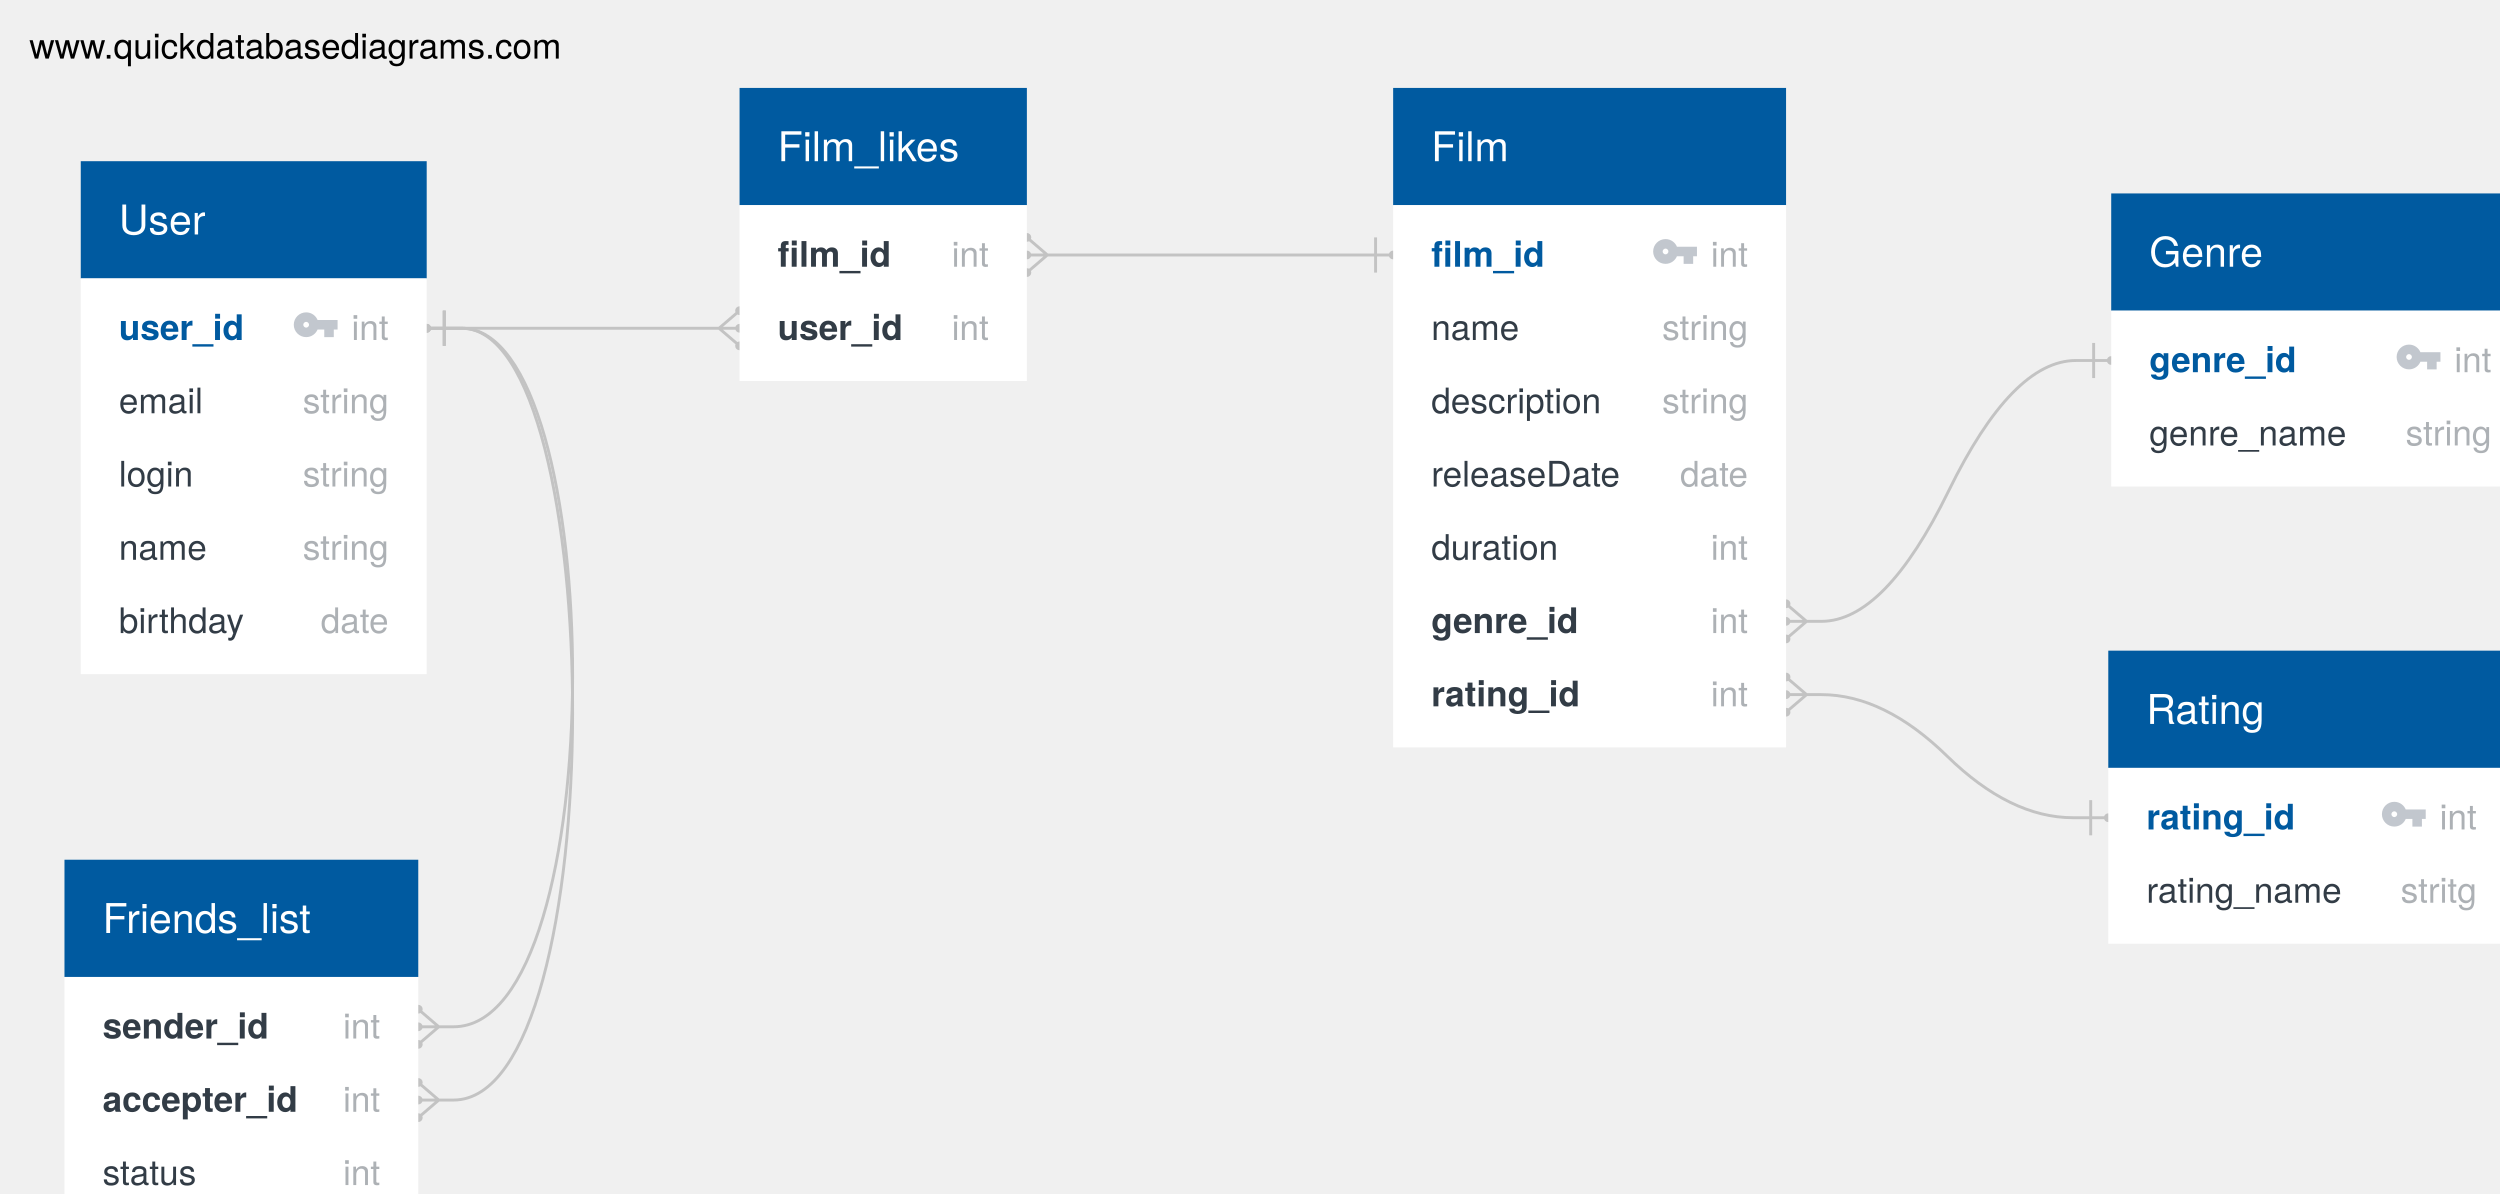
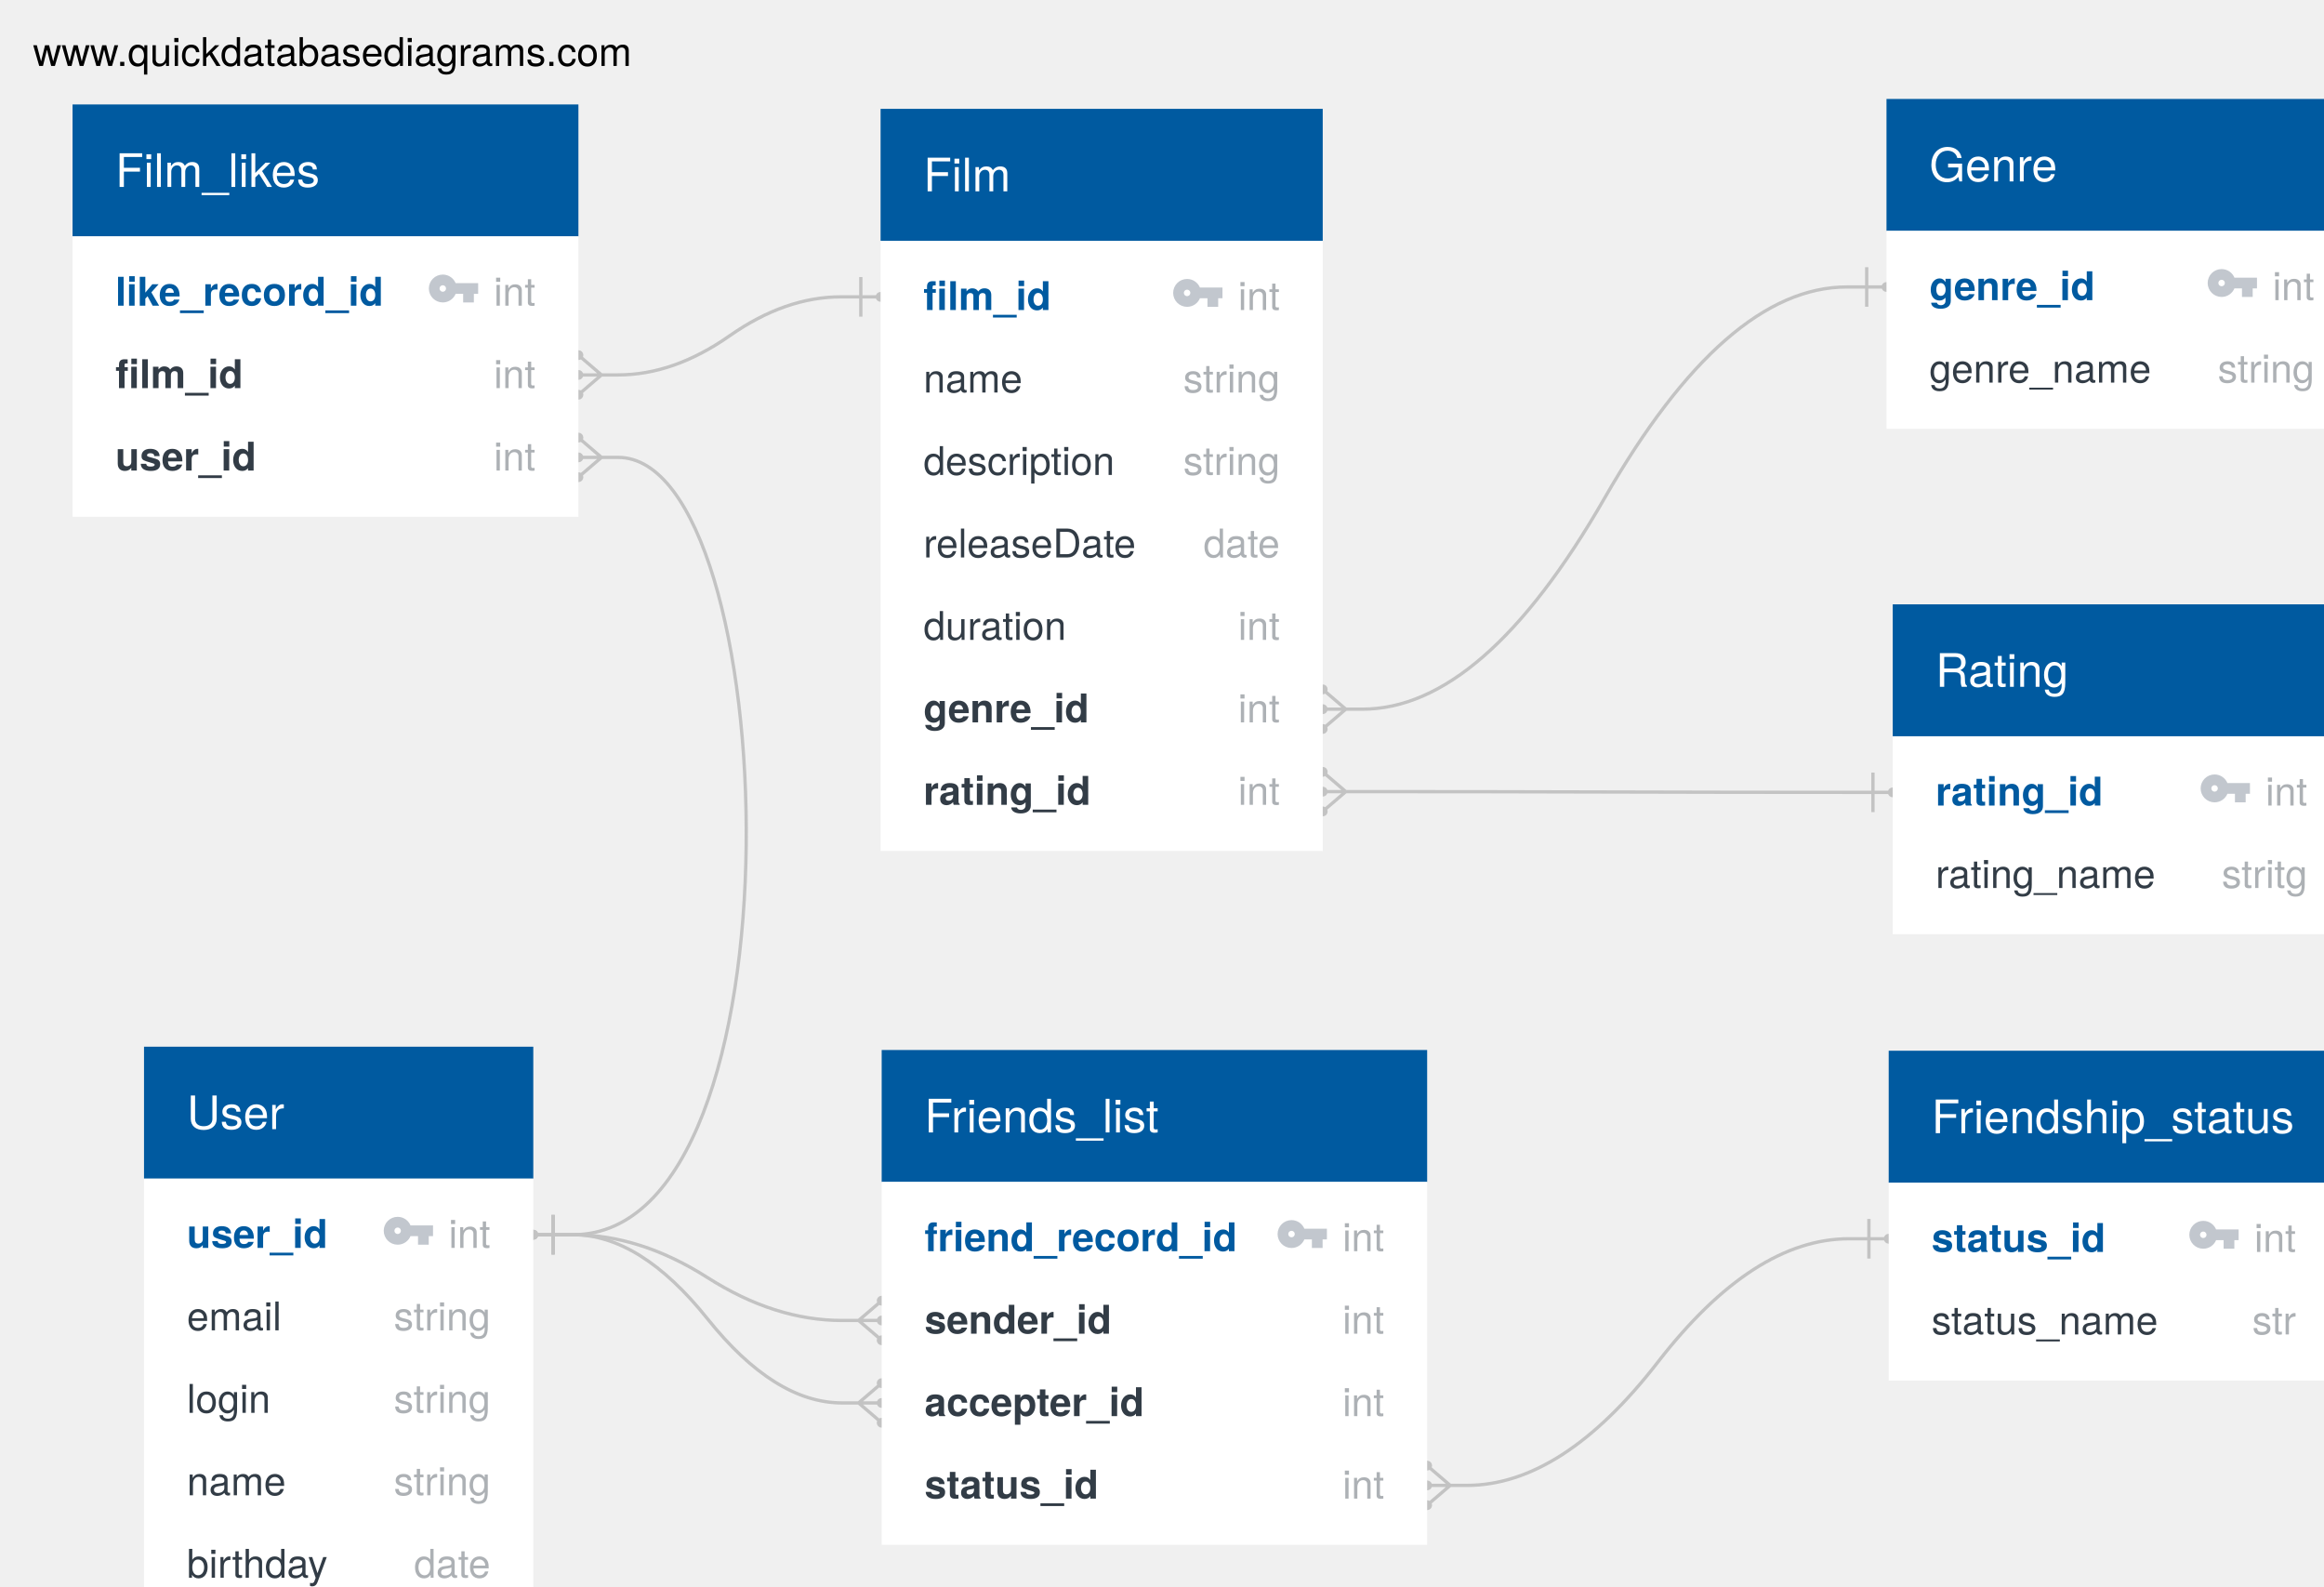
<svg xmlns="http://www.w3.org/2000/svg" class="diagram-root" style="background: #f5f6f6">
  <style>.diagram-root { font-family: "Helvetica Neue", sans-serif; font-size: 12px; } .t { overflow: visible; } .t-bg { y: 40; fill: #fff;   } .th { fill: #005aa0;   } .tht { fill: #fff; font-size: 14px;  } .tf { fill: #323c46; overflow: visible; } .tf.pk { fill: #005aa0; font-weight: bold; } .tf.fk { font-weight: bold; } .ty { fill: #adb1b5; font-weight: normal; text-anchor: end; } .r { fill: transparent; stroke: #c3c3c3; stroke-width: 1; } .l { stroke: 1; } .i { fill: #c2c7ce; stroke: #c2c7ce; } .i.ix { fill: #afb3b6; stroke: #000; } .fa { fill: transparent; overflow: visible; } .fa .bg.hover { fill: #f7f7f7; } .c { cy: 12; r: 4; stroke: #d2d2dc; fill: #d2d2dc; } .hr { fill: transparent; stroke: #323c46; stroke-opacity: 0.035; stroke-width: 13; } .dc { stroke: #fa5a3c; fill: #fa5a3c; } .x { stroke: white; stroke-width: 1; } .hl .th { fill: #1b9bff; } .hl .tht {  } .fhl .bg { fill: #e7f4ff; } .fhls .bg {  } .r.hl { stroke: #1b9bff; } .dim { opacity: 0.25; }</style>
-   <g class="drawing-wrapper" transform="translate(281.3333, -24) scale(1,1)">
+   <g class="drawing-wrapper" transform="translate(-49, 1) scale(1,1)">
    <g class="rs">
-       <path d="M -138.62 374.333 m -1, 0 a 1,1 0 1,0 2,0 a 1,1 0 1,0 -2,0 M -138.62 374.333 m -0.5, 0 a 0.5,0.5 0 1,0 1,0 a 0.5,0.5 0 1,0 -1,0  M-138.62 374.333 L-138.62 374.333 -126.62 374.333 M -138.62 380.333 m -1, 0 a 1,1 0 1,0 2,0 a 1,1 0 1,0 -2,0 M -138.62 380.333 m -0.5, 0 a 0.5,0.5 0 1,0 1,0 a 0.5,0.5 0 1,0 -1,0  M-138.62 380.333 L-138.62 380.333 -131.62 374.333 -138.62 368.333 M -138.62 368.333 m -1, 0 a 1,1 0 1,0 2,0 a 1,1 0 1,0 -2,0 M -138.62 368.333 m -0.5, 0 a 0.5,0.5 0 1,0 1,0 a 0.5,0.5 0 1,0 -1,0  M-126.62 374.333 C -72.028 374.333, -73.75 136, -123.75 136 M -135.75 136 m -1, 0 a 1,1 0 1,0 2,0 a 1,1 0 1,0 -2,0 M -135.75 136 m -0.5, 0 a 0.5,0.5 0 1,0 1,0 a 0.5,0.5 0 1,0 -1,0  M-135.75 136 L-135.75 136 -123.75 136 M-129.75 142 L-129.75 142 -129.75 130" id="h1543221608" class="r" />
-       <path d="M -138.62 399.333 m -1, 0 a 1,1 0 1,0 2,0 a 1,1 0 1,0 -2,0 M -138.62 399.333 m -0.5, 0 a 0.5,0.5 0 1,0 1,0 a 0.5,0.5 0 1,0 -1,0  M-138.62 399.333 L-138.62 399.333 -126.62 399.333 M -138.62 405.333 m -1, 0 a 1,1 0 1,0 2,0 a 1,1 0 1,0 -2,0 M -138.62 405.333 m -0.5, 0 a 0.5,0.5 0 1,0 1,0 a 0.5,0.5 0 1,0 -1,0  M-138.62 405.333 L-138.62 405.333 -131.62 399.333 -138.62 393.333 M -138.62 393.333 m -1, 0 a 1,1 0 1,0 2,0 a 1,1 0 1,0 -2,0 M -138.62 393.333 m -0.5, 0 a 0.5,0.5 0 1,0 1,0 a 0.5,0.5 0 1,0 -1,0  M-126.62 399.333 C -72.028 399.333, -73.75 136, -123.75 136 M -135.75 136 m -1, 0 a 1,1 0 1,0 2,0 a 1,1 0 1,0 -2,0 M -135.75 136 m -0.5, 0 a 0.5,0.5 0 1,0 1,0 a 0.5,0.5 0 1,0 -1,0  M-135.75 136 L-135.75 136 -123.75 136 M-129.75 142 L-129.75 142 -129.75 130" id="h493604816" class="r" />
-       <path d="M 328.06 236 m -1, 0 a 1,1 0 1,0 2,0 a 1,1 0 1,0 -2,0 M 328.06 236 m -0.5, 0 a 0.5,0.5 0 1,0 1,0 a 0.5,0.5 0 1,0 -1,0  M328.06 236 L328.06 236 340.06 236 M 328.06 242 m -1, 0 a 1,1 0 1,0 2,0 a 1,1 0 1,0 -2,0 M 328.06 242 m -0.5, 0 a 0.5,0.5 0 1,0 1,0 a 0.5,0.5 0 1,0 -1,0  M328.06 242 L328.06 242 335.06 236 328.06 230 M 328.06 230 m -1, 0 a 1,1 0 1,0 2,0 a 1,1 0 1,0 -2,0 M 328.06 230 m -0.5, 0 a 0.5,0.5 0 1,0 1,0 a 0.5,0.5 0 1,0 -1,0  M340.06 236 Q 361.79 236, 383.53 191.5 T 427 147 M 439 147 m -1, 0 a 1,1 0 1,0 2,0 a 1,1 0 1,0 -2,0 M 439 147 m -0.5, 0 a 0.5,0.5 0 1,0 1,0 a 0.5,0.5 0 1,0 -1,0  M439 147 L439 147 427 147 M433 153 L433 153 433 141" id="h137822289" class="r" />
-       <path d="M 328.06 261 m -1, 0 a 1,1 0 1,0 2,0 a 1,1 0 1,0 -2,0 M 328.06 261 m -0.5, 0 a 0.5,0.5 0 1,0 1,0 a 0.5,0.5 0 1,0 -1,0  M328.06 261 L328.06 261 340.06 261 M 328.06 267 m -1, 0 a 1,1 0 1,0 2,0 a 1,1 0 1,0 -2,0 M 328.06 267 m -0.5, 0 a 0.5,0.5 0 1,0 1,0 a 0.5,0.5 0 1,0 -1,0  M328.06 267 L328.06 267 335.06 261 328.06 255 M 328.06 255 m -1, 0 a 1,1 0 1,0 2,0 a 1,1 0 1,0 -2,0 M 328.06 255 m -0.5, 0 a 0.5,0.5 0 1,0 1,0 a 0.5,0.5 0 1,0 -1,0  M340.06 261 Q 361.54 261, 383.03 282 T 426 303 M 438 303 m -1, 0 a 1,1 0 1,0 2,0 a 1,1 0 1,0 -2,0 M 438 303 m -0.5, 0 a 0.5,0.5 0 1,0 1,0 a 0.5,0.5 0 1,0 -1,0  M438 303 L438 303 426 303 M432 309 L432 309 432 297" id="h3504355322" class="r" />
-       <path d="M 69.03 111 m -1, 0 a 1,1 0 1,0 2,0 a 1,1 0 1,0 -2,0 M 69.03 111 m -0.5, 0 a 0.5,0.5 0 1,0 1,0 a 0.5,0.5 0 1,0 -1,0  M69.03 111 L69.03 111 81.03 111 M 69.03 117 m -1, 0 a 1,1 0 1,0 2,0 a 1,1 0 1,0 -2,0 M 69.03 117 m -0.5, 0 a 0.5,0.5 0 1,0 1,0 a 0.5,0.5 0 1,0 -1,0  M69.03 117 L69.03 117 76.03 111 69.03 105 M 69.03 105 m -1, 0 a 1,1 0 1,0 2,0 a 1,1 0 1,0 -2,0 M 69.03 105 m -0.5, 0 a 0.5,0.5 0 1,0 1,0 a 0.5,0.5 0 1,0 -1,0  M81.03 111 Q 106.27 111, 131.51 111 T 182 111 M 194 111 m -1, 0 a 1,1 0 1,0 2,0 a 1,1 0 1,0 -2,0 M 194 111 m -0.5, 0 a 0.5,0.5 0 1,0 1,0 a 0.5,0.5 0 1,0 -1,0  M194 111 L194 111 182 111 M188 117 L188 117 188 105" id="h2246520870" class="r" />
-       <path d="M -29 136 m -1, 0 a 1,1 0 1,0 2,0 a 1,1 0 1,0 -2,0 M -29 136 m -0.5, 0 a 0.5,0.5 0 1,0 1,0 a 0.5,0.5 0 1,0 -1,0  M-29 136 L-29 136 -41 136 M -29 142 m -1, 0 a 1,1 0 1,0 2,0 a 1,1 0 1,0 -2,0 M -29 142 m -0.5, 0 a 0.5,0.5 0 1,0 1,0 a 0.5,0.5 0 1,0 -1,0  M-29 142 L-29 142 -36 136 -29 130 M -29 130 m -1, 0 a 1,1 0 1,0 2,0 a 1,1 0 1,0 -2,0 M -29 130 m -0.5, 0 a 0.5,0.5 0 1,0 1,0 a 0.5,0.5 0 1,0 -1,0  M-41 136 Q -61.68 136, -82.37 136 T -123.75 136 M -135.75 136 m -1, 0 a 1,1 0 1,0 2,0 a 1,1 0 1,0 -2,0 M -135.75 136 m -0.5, 0 a 0.5,0.5 0 1,0 1,0 a 0.5,0.5 0 1,0 -1,0  M-135.75 136 L-135.75 136 -123.75 136 M-129.75 142 L-129.75 142 -129.75 130" id="h1479079419" class="r" />
+       <path d="M 316.333 399.333 m -1, 0 a 1,1 0 1,0 2,0 a 1,1 0 1,0 -2,0 M 316.333 399.333 m -0.5, 0 a 0.5,0.5 0 1,0 1,0 a 0.5,0.5 0 1,0 -1,0  M316.333 399.333 L316.333 399.333 304.333 399.333 M 316.333 405.333 m -1, 0 a 1,1 0 1,0 2,0 a 1,1 0 1,0 -2,0 M 316.333 405.333 m -0.5, 0 a 0.5,0.5 0 1,0 1,0 a 0.5,0.5 0 1,0 -1,0  M316.333 405.333 L316.333 405.333 309.333 399.333 316.333 393.333 M 316.333 393.333 m -1, 0 a 1,1 0 1,0 2,0 a 1,1 0 1,0 -2,0 M 316.333 393.333 m -0.5, 0 a 0.5,0.5 0 1,0 1,0 a 0.5,0.5 0 1,0 -1,0  M304.333 399.333 Q 283.93 399.333, 263.52 386.33 T 222.7 373.333 M 210.7 373.333 m -1, 0 a 1,1 0 1,0 2,0 a 1,1 0 1,0 -2,0 M 210.7 373.333 m -0.5, 0 a 0.5,0.5 0 1,0 1,0 a 0.5,0.5 0 1,0 -1,0  M210.7 373.333 L210.7 373.333 222.7 373.333 M216.7 379.333 L216.7 379.333 216.7 367.333" id="h1543221608" class="r" />
+       <path d="M 316.333 424.333 m -1, 0 a 1,1 0 1,0 2,0 a 1,1 0 1,0 -2,0 M 316.333 424.333 m -0.5, 0 a 0.5,0.5 0 1,0 1,0 a 0.5,0.5 0 1,0 -1,0  M316.333 424.333 L316.333 424.333 304.333 424.333 M 316.333 430.333 m -1, 0 a 1,1 0 1,0 2,0 a 1,1 0 1,0 -2,0 M 316.333 430.333 m -0.5, 0 a 0.5,0.5 0 1,0 1,0 a 0.5,0.5 0 1,0 -1,0  M316.333 430.333 L316.333 430.333 309.333 424.333 316.333 418.333 M 316.333 418.333 m -1, 0 a 1,1 0 1,0 2,0 a 1,1 0 1,0 -2,0 M 316.333 418.333 m -0.5, 0 a 0.5,0.5 0 1,0 1,0 a 0.5,0.5 0 1,0 -1,0  M304.333 424.333 Q 283.93 424.333, 263.52 398.83 T 222.7 373.333 M 210.7 373.333 m -1, 0 a 1,1 0 1,0 2,0 a 1,1 0 1,0 -2,0 M 210.7 373.333 m -0.5, 0 a 0.5,0.5 0 1,0 1,0 a 0.5,0.5 0 1,0 -1,0  M210.7 373.333 L210.7 373.333 222.7 373.333 M216.7 379.333 L216.7 379.333 216.7 367.333" id="h493604816" class="r" />
+       <path d="M 481.72 449.333 m -1, 0 a 1,1 0 1,0 2,0 a 1,1 0 1,0 -2,0 M 481.72 449.333 m -0.5, 0 a 0.5,0.5 0 1,0 1,0 a 0.5,0.5 0 1,0 -1,0  M481.72 449.333 L481.72 449.333 493.72 449.333 M 481.72 455.333 m -1, 0 a 1,1 0 1,0 2,0 a 1,1 0 1,0 -2,0 M 481.72 455.333 m -0.5, 0 a 0.5,0.5 0 1,0 1,0 a 0.5,0.5 0 1,0 -1,0  M481.72 455.333 L481.72 455.333 488.72 449.333 481.72 443.333 M 481.72 443.333 m -1, 0 a 1,1 0 1,0 2,0 a 1,1 0 1,0 -2,0 M 481.72 443.333 m -0.5, 0 a 0.5,0.5 0 1,0 1,0 a 0.5,0.5 0 1,0 -1,0  M493.72 449.333 Q 522.71 449.333, 551.69 411.94 T 609.667 374.556 M 621.667 374.556 m -1, 0 a 1,1 0 1,0 2,0 a 1,1 0 1,0 -2,0 M 621.667 374.556 m -0.5, 0 a 0.5,0.5 0 1,0 1,0 a 0.5,0.5 0 1,0 -1,0  M621.667 374.556 L621.667 374.556 609.667 374.556 M615.667 380.556 L615.667 380.556 615.667 368.556" id="h1849332151" class="r" />
+       <path d="M 450.06 214 m -1, 0 a 1,1 0 1,0 2,0 a 1,1 0 1,0 -2,0 M 450.06 214 m -0.5, 0 a 0.5,0.5 0 1,0 1,0 a 0.5,0.5 0 1,0 -1,0  M450.06 214 L450.06 214 462.06 214 M 450.06 220 m -1, 0 a 1,1 0 1,0 2,0 a 1,1 0 1,0 -2,0 M 450.06 220 m -0.5, 0 a 0.5,0.5 0 1,0 1,0 a 0.5,0.5 0 1,0 -1,0  M450.06 220 L450.06 220 457.06 214 450.06 208 M 450.06 208 m -1, 0 a 1,1 0 1,0 2,0 a 1,1 0 1,0 -2,0 M 450.06 208 m -0.5, 0 a 0.5,0.5 0 1,0 1,0 a 0.5,0.5 0 1,0 -1,0  M462.06 214 Q 498.79 214, 535.53 150 T 609 86 M 621 86 m -1, 0 a 1,1 0 1,0 2,0 a 1,1 0 1,0 -2,0 M 621 86 m -0.5, 0 a 0.5,0.5 0 1,0 1,0 a 0.5,0.5 0 1,0 -1,0  M621 86 L621 86 609 86 M615 92 L615 92 615 80" id="h137822289" class="r" />
+       <path d="M 450.06 239 m -1, 0 a 1,1 0 1,0 2,0 a 1,1 0 1,0 -2,0 M 450.06 239 m -0.5, 0 a 0.5,0.5 0 1,0 1,0 a 0.5,0.5 0 1,0 -1,0  M450.06 239 L450.06 239 462.06 239 M 450.06 245 m -1, 0 a 1,1 0 1,0 2,0 a 1,1 0 1,0 -2,0 M 450.06 245 m -0.5, 0 a 0.5,0.5 0 1,0 1,0 a 0.5,0.5 0 1,0 -1,0  M450.06 245 L450.06 245 457.06 239 450.06 233 M 450.06 233 m -1, 0 a 1,1 0 1,0 2,0 a 1,1 0 1,0 -2,0 M 450.06 233 m -0.5, 0 a 0.5,0.5 0 1,0 1,0 a 0.5,0.5 0 1,0 -1,0  M462.06 239 Q 499.27 239, 536.47 239.11 T 610.889 239.222 M 622.889 239.222 m -1, 0 a 1,1 0 1,0 2,0 a 1,1 0 1,0 -2,0 M 622.889 239.222 m -0.5, 0 a 0.5,0.5 0 1,0 1,0 a 0.5,0.5 0 1,0 -1,0  M622.889 239.222 L622.889 239.222 610.889 239.222 M616.889 245.222 L616.889 245.222 616.889 233.222" id="h3504355322" class="r" />
+       <path d="M 224.38 112.667 m -1, 0 a 1,1 0 1,0 2,0 a 1,1 0 1,0 -2,0 M 224.38 112.667 m -0.5, 0 a 0.5,0.5 0 1,0 1,0 a 0.5,0.5 0 1,0 -1,0  M224.38 112.667 L224.38 112.667 236.38 112.667 M 224.38 118.667 m -1, 0 a 1,1 0 1,0 2,0 a 1,1 0 1,0 -2,0 M 224.38 118.667 m -0.5, 0 a 0.5,0.5 0 1,0 1,0 a 0.5,0.5 0 1,0 -1,0  M224.38 118.667 L224.38 118.667 231.38 112.667 224.38 106.667 M 224.38 106.667 m -1, 0 a 1,1 0 1,0 2,0 a 1,1 0 1,0 -2,0 M 224.38 106.667 m -0.5, 0 a 0.5,0.5 0 1,0 1,0 a 0.5,0.5 0 1,0 -1,0  M236.38 112.667 Q 253.29 112.667, 270.19 100.83 T 304 89 M 316 89 m -1, 0 a 1,1 0 1,0 2,0 a 1,1 0 1,0 -2,0 M 316 89 m -0.5, 0 a 0.5,0.5 0 1,0 1,0 a 0.5,0.5 0 1,0 -1,0  M316 89 L316 89 304 89 M310 95 L310 95 310 83" id="h2246520870" class="r" />
+       <path d="M 224.38 137.667 m -1, 0 a 1,1 0 1,0 2,0 a 1,1 0 1,0 -2,0 M 224.38 137.667 m -0.5, 0 a 0.5,0.5 0 1,0 1,0 a 0.5,0.5 0 1,0 -1,0  M224.38 137.667 L224.38 137.667 236.38 137.667 M 224.38 143.667 m -1, 0 a 1,1 0 1,0 2,0 a 1,1 0 1,0 -2,0 M 224.38 143.667 m -0.5, 0 a 0.5,0.5 0 1,0 1,0 a 0.5,0.5 0 1,0 -1,0  M224.38 143.667 L224.38 143.667 231.38 137.667 224.38 131.667 M 224.38 131.667 m -1, 0 a 1,1 0 1,0 2,0 a 1,1 0 1,0 -2,0 M 224.38 131.667 m -0.5, 0 a 0.5,0.5 0 1,0 1,0 a 0.5,0.5 0 1,0 -1,0  M236.38 137.667 C 286.38 137.667, 294.588 373.333, 222.7 373.333 M 210.7 373.333 m -1, 0 a 1,1 0 1,0 2,0 a 1,1 0 1,0 -2,0 M 210.7 373.333 m -0.5, 0 a 0.5,0.5 0 1,0 1,0 a 0.5,0.5 0 1,0 -1,0  M210.7 373.333 L210.7 373.333 222.7 373.333 M216.7 379.333 L216.7 379.333 216.7 367.333" id="h1479079419" class="r" />
    </g>
    <g class="hrs" />
    <g class="ts">
-       <svg width="134.06" height="225" x="194" y="54" id="h2744470858" class="t">
+       <svg width="134.06" height="225" x="316" y="32" id="h2744470858" class="t">
        <rect height="40" width="134.06" class="th" />
        <text x="13" y="25" class="tht">Film</text>
        <rect height="185" width="134.06" class="t-bg" />
        <text x="13" y="61" class="tf pk">film_id<tspan x="121.06" class="ty">int</tspan>
        </text>
        <path d="M7,14A2,2 0 0,1 5,12A2,2 0 0,1 7,10A2,2 0 0,1 9,12A2,2 0 0,1 7,14M12.65,10C11.83,7.67 9.61,6 7, 6A6, 6 0 0, 0 1, 12A6, 6 0 0, 0 7, 18C9.61, 18 11.83, 16.33 12.65, 14H17V18H21V14H23V10H12.65Z" class="i pk" transform="translate(88.38617, 48) scale(0.65)" />
        <text x="13" y="86" class="tf">name<tspan x="121.06" class="ty">string</tspan>
        </text>
        <text x="13" y="111" class="tf">description<tspan x="121.06" class="ty">string</tspan>
        </text>
        <text x="13" y="136" class="tf">releaseDate<tspan x="121.06" class="ty">date</tspan>
        </text>
        <text x="13" y="161" class="tf">duration<tspan x="121.06" class="ty">int</tspan>
        </text>
        <text x="13" y="186" class="tf fk">genre_id<tspan x="121.06" class="ty">int</tspan>
        </text>
        <text x="13" y="211" class="tf fk">rating_id<tspan x="121.06" class="ty">int</tspan>
        </text>
      </svg>
-       <svg width="142.73" height="100" x="439" y="90" id="h807582512" class="t">
+       <svg width="142.73" height="100" x="621" y="29" id="h807582512" class="t">
        <rect height="40" width="142.73" class="th" />
        <text x="13" y="25" class="tht">Genre</text>
        <rect height="60" width="142.73" class="t-bg" />
        <text x="13" y="61" class="tf pk">genre_id<tspan x="129.73" class="ty">int</tspan>
        </text>
        <path d="M7,14A2,2 0 0,1 5,12A2,2 0 0,1 7,10A2,2 0 0,1 9,12A2,2 0 0,1 7,14M12.65,10C11.83,7.67 9.61,6 7, 6A6, 6 0 0, 0 1, 12A6, 6 0 0, 0 7, 18C9.61, 18 11.83, 16.33 12.65, 14H17V18H21V14H23V10H12.65Z" class="i pk" transform="translate(97.05617, 48) scale(0.65)" />
        <text x="13" y="86" class="tf">genre_name<tspan x="129.73" class="ty">string</tspan>
        </text>
      </svg>
-       <svg width="138.71" height="100" x="438" y="246" id="h3920516257" class="t">
+       <svg width="138.71" height="100" x="622.889" y="182.222" id="h3920516257" class="t">
        <rect height="40" width="138.71" class="th" />
        <text x="13" y="25" class="tht">Rating</text>
        <rect height="60" width="138.71" class="t-bg" />
        <text x="13" y="61" class="tf pk">rating_id<tspan x="125.71" class="ty">int</tspan>
        </text>
        <path d="M7,14A2,2 0 0,1 5,12A2,2 0 0,1 7,10A2,2 0 0,1 9,12A2,2 0 0,1 7,14M12.65,10C11.83,7.67 9.61,6 7, 6A6, 6 0 0, 0 1, 12A6, 6 0 0, 0 7, 18C9.61, 18 11.83, 16.33 12.65, 14H17V18H21V14H23V10H12.65Z" class="i pk" transform="translate(93.03617, 48) scale(0.65)" />
        <text x="13" y="86" class="tf">rating_name<tspan x="125.71" class="ty">stritg</tspan>
        </text>
      </svg>
-       <svg width="98.03" height="100" x="-29" y="54" id="h2477402307" class="t">
-         <rect height="40" width="98.03" class="th" />
-         <text x="13" y="25" class="tht">Film_likes</text>
-         <rect height="60" width="98.03" class="t-bg" />
-         <text x="13" y="61" class="tf fk">film_id<tspan x="85.03" class="ty">int</tspan>
+       <svg width="136.5" height="100" x="621.667" y="317.556" id="h1756358240" class="t">
+         <rect height="40" width="136.5" class="th" />
+         <text x="13" y="25" class="tht">Friendship_status</text>
+         <rect height="60" width="136.5" class="t-bg" />
+         <text x="13" y="61" class="tf pk">status_id<tspan x="123.5" class="ty">int</tspan>
        </text>
-         <text x="13" y="86" class="tf fk">user_id<tspan x="85.03" class="ty">int</tspan>
+         <path d="M7,14A2,2 0 0,1 5,12A2,2 0 0,1 7,10A2,2 0 0,1 9,12A2,2 0 0,1 7,14M12.65,10C11.83,7.67 9.61,6 7, 6A6, 6 0 0, 0 1, 12A6, 6 0 0, 0 7, 18C9.61, 18 11.83, 16.33 12.65, 14H17V18H21V14H23V10H12.65Z" class="i pk" transform="translate(90.82617, 48) scale(0.65)" />
+         <text x="13" y="86" class="tf">status_name<tspan x="123.5" class="ty">str</tspan>
        </text>
      </svg>
-       <svg width="118.03" height="175" x="-253.778" y="79" id="h1537667952" class="t">
+       <svg width="165.39" height="150" x="316.333" y="317.333" id="h4266738316" class="t">
+         <rect height="40" width="165.39" class="th" />
+         <text x="13" y="25" class="tht">Friends_list</text>
+         <rect height="110" width="165.39" class="t-bg" />
+         <text x="13" y="61" class="tf pk">friend_record_id<tspan x="152.39" class="ty">int</tspan>
+         </text>
+         <path d="M7,14A2,2 0 0,1 5,12A2,2 0 0,1 7,10A2,2 0 0,1 9,12A2,2 0 0,1 7,14M12.65,10C11.83,7.67 9.61,6 7, 6A6, 6 0 0, 0 1, 12A6, 6 0 0, 0 7, 18C9.61, 18 11.83, 16.33 12.65, 14H17V18H21V14H23V10H12.65Z" class="i pk" transform="translate(119.7162, 48) scale(0.65)" />
+         <text x="13" y="86" class="tf fk">sender_id<tspan x="152.39" class="ty">int</tspan>
+         </text>
+         <text x="13" y="111" class="tf fk">accepter_id<tspan x="152.39" class="ty">int</tspan>
+         </text>
+         <text x="13" y="136" class="tf fk">status_id<tspan x="152.39" class="ty">int</tspan>
+         </text>
+       </svg>
+       <svg width="118.03" height="175" x="92.667" y="316.333" id="h1537667952" class="t">
        <rect height="40" width="118.03" class="th" />
        <text x="13" y="25" class="tht">User</text>
        <rect height="135" width="118.03" class="t-bg" />
        <text x="13" y="61" class="tf pk">user_id<tspan x="105.03" class="ty">int</tspan>
        </text>
        <path d="M7,14A2,2 0 0,1 5,12A2,2 0 0,1 7,10A2,2 0 0,1 9,12A2,2 0 0,1 7,14M12.65,10C11.83,7.67 9.61,6 7, 6A6, 6 0 0, 0 1, 12A6, 6 0 0, 0 7, 18C9.61, 18 11.83, 16.33 12.65, 14H17V18H21V14H23V10H12.65Z" class="i pk" transform="translate(72.35617, 48) scale(0.65)" />
        <text x="13" y="86" class="tf">email<tspan x="105.03" class="ty">string</tspan>
        </text>
        <text x="13" y="111" class="tf">login<tspan x="105.03" class="ty">string</tspan>
        </text>
        <text x="13" y="136" class="tf">name<tspan x="105.03" class="ty">string</tspan>
        </text>
        <text x="13" y="161" class="tf">birthday<tspan x="105.03" class="ty">date</tspan>
        </text>
      </svg>
-       <svg width="120.71" height="125" x="-259.333" y="317.333" id="h4266738316" class="t">
-         <rect height="40" width="120.71" class="th" />
-         <text x="13" y="25" class="tht">Friends_list</text>
-         <rect height="85" width="120.71" class="t-bg" />
-         <text x="13" y="61" class="tf fk">sender_id<tspan x="107.71" class="ty">int</tspan>
+       <svg width="153.38" height="125" x="71" y="30.667" id="h2477402307" class="t">
+         <rect height="40" width="153.38" class="th" />
+         <text x="13" y="25" class="tht">Film_likes</text>
+         <rect height="85" width="153.38" class="t-bg" />
+         <text x="13" y="61" class="tf pk">like_record_id<tspan x="140.38" class="ty">int</tspan>
        </text>
-         <text x="13" y="86" class="tf fk">accepter_id<tspan x="107.71" class="ty">int</tspan>
+         <path d="M7,14A2,2 0 0,1 5,12A2,2 0 0,1 7,10A2,2 0 0,1 9,12A2,2 0 0,1 7,14M12.65,10C11.83,7.67 9.61,6 7, 6A6, 6 0 0, 0 1, 12A6, 6 0 0, 0 7, 18C9.61, 18 11.83, 16.33 12.65, 14H17V18H21V14H23V10H12.65Z" class="i pk" transform="translate(107.7062, 48) scale(0.65)" />
+         <text x="13" y="86" class="tf fk">film_id<tspan x="140.38" class="ty">int</tspan>
        </text>
-         <text x="13" y="111" class="tf">status<tspan x="107.71" class="ty">int</tspan>
+         <text x="13" y="111" class="tf fk">user_id<tspan x="140.38" class="ty">int</tspan>
        </text>
      </svg>
    </g>
  </g>
  <text class="qdbd-link" x="10" y="20">www.quickdatabasediagrams.com</text>
</svg>
